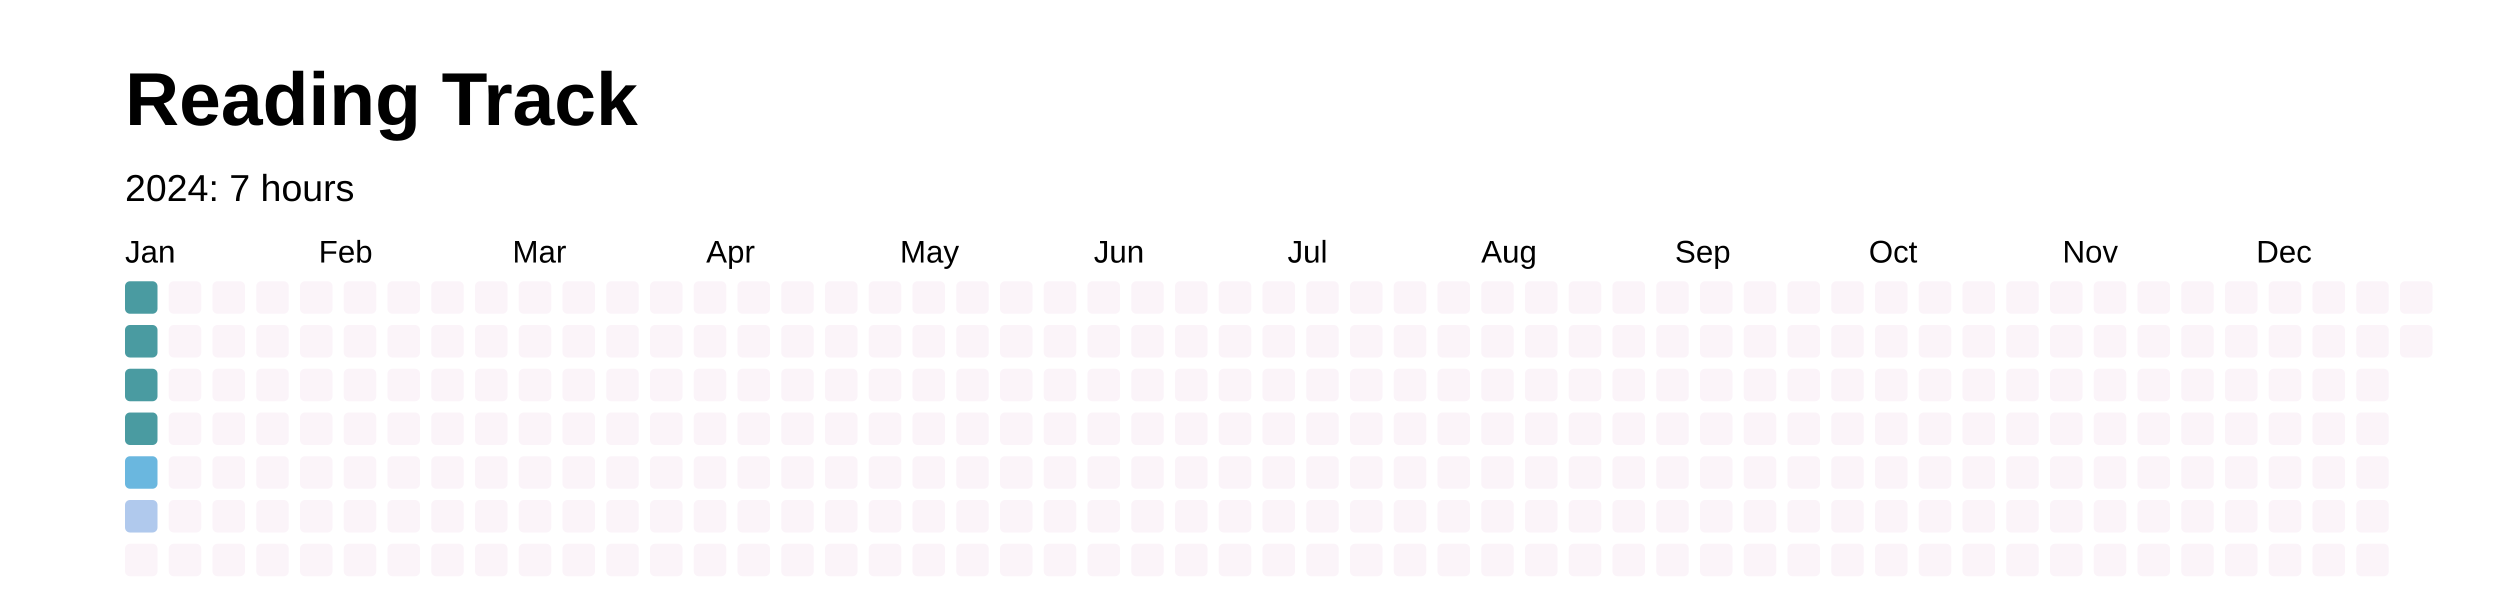
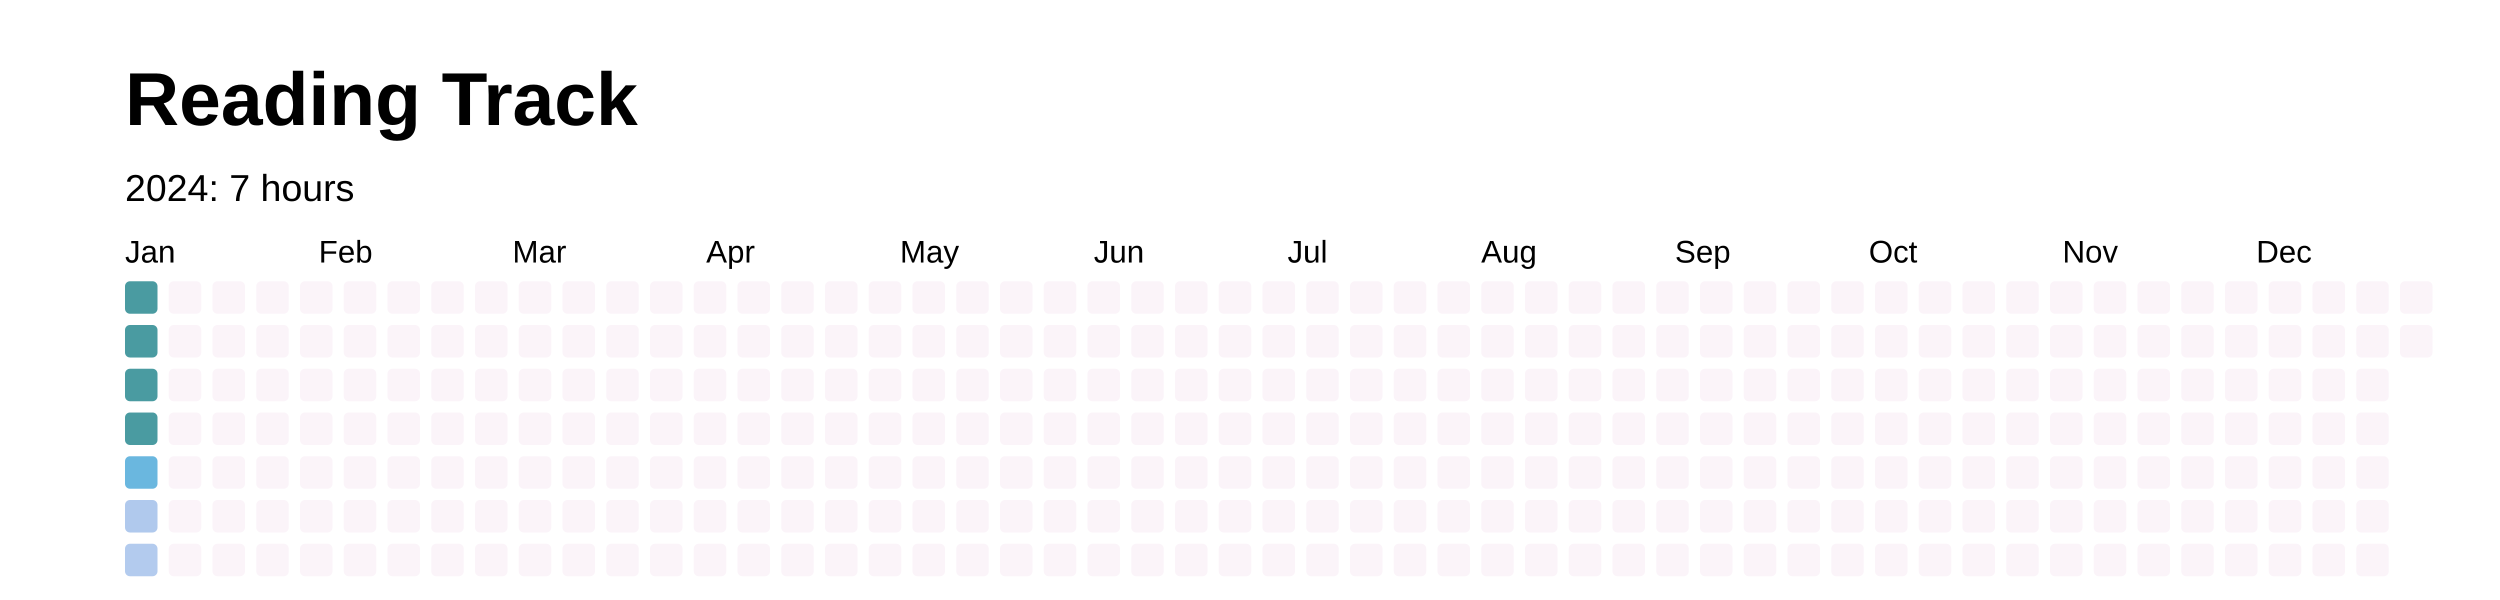
<svg xmlns="http://www.w3.org/2000/svg" baseProfile="full" height="48mm" version="1.1" viewBox="0,0,200,48" width="200mm">
  <defs />
  <rect fill="#FFFFFF" height="48" width="200" x="0" y="0" />
  <text fill="#000000" style="font-size:6px; font-family:Arial; font-weight:bold;" x="10" y="10">Reading Track</text>
  <text dominant-baseline="hanging" fill="#000000" style="font-size:3.0px; font-family:Arial;" x="10" y="14">2024: 7 hours</text>
  <text fill="#000000" style="font-size:2.5px; font-family:Arial" x="10.0" y="21.0">Jan</text>
  <text fill="#000000" style="font-size:2.5px; font-family:Arial" x="25.5" y="21.0">Feb</text>
  <text fill="#000000" style="font-size:2.5px; font-family:Arial" x="41.0" y="21.0">Mar</text>
  <text fill="#000000" style="font-size:2.5px; font-family:Arial" x="56.5" y="21.0">Apr</text>
  <text fill="#000000" style="font-size:2.5px; font-family:Arial" x="72.0" y="21.0">May</text>
  <text fill="#000000" style="font-size:2.5px; font-family:Arial" x="87.5" y="21.0">Jun</text>
  <text fill="#000000" style="font-size:2.5px; font-family:Arial" x="103.0" y="21.0">Jul</text>
  <text fill="#000000" style="font-size:2.5px; font-family:Arial" x="118.5" y="21.0">Aug</text>
  <text fill="#000000" style="font-size:2.5px; font-family:Arial" x="134.0" y="21.0">Sep</text>
  <text fill="#000000" style="font-size:2.5px; font-family:Arial" x="149.5" y="21.0">Oct</text>
  <text fill="#000000" style="font-size:2.5px; font-family:Arial" x="165.0" y="21.0">Nov</text>
  <text fill="#000000" style="font-size:2.5px; font-family:Arial" x="180.5" y="21.0">Dec</text>
  <rect fill="#4a9ba1" height="2.6" rx="0.4" ry="0.4" width="2.6" x="10.0" y="22.5" />
  <rect fill="#4a9ba1" height="2.6" rx="0.4" ry="0.4" width="2.6" x="10.0" y="26.0" />
  <rect fill="#4a9ba1" height="2.6" rx="0.4" ry="0.4" width="2.6" x="10.0" y="29.5" />
  <rect fill="#4a9ba1" height="2.6" rx="0.4" ry="0.4" width="2.6" x="10.0" y="33.0" />
  <rect fill="#6ab7df" height="2.6" rx="0.4" ry="0.4" width="2.6" x="10.0" y="36.5" />
  <rect fill="#b0c9ed" height="2.6" rx="0.4" ry="0.4" width="2.6" x="10.0" y="40.0" />
-   <rect fill="#FBF4F9" height="2.6" rx="0.4" ry="0.4" width="2.6" x="10.0" y="43.5" />
+   <rect fill="#b3cbee" height="2.6" rx="0.4" ry="0.4" width="2.6" x="10.0" y="43.5" />
  <rect fill="#FBF4F9" height="2.6" rx="0.4" ry="0.4" width="2.6" x="13.5" y="22.5" />
  <rect fill="#FBF4F9" height="2.6" rx="0.4" ry="0.4" width="2.6" x="13.5" y="26.0" />
  <rect fill="#FBF4F9" height="2.6" rx="0.4" ry="0.4" width="2.6" x="13.5" y="29.5" />
  <rect fill="#FBF4F9" height="2.6" rx="0.4" ry="0.4" width="2.6" x="13.5" y="33.0" />
  <rect fill="#FBF4F9" height="2.6" rx="0.4" ry="0.4" width="2.6" x="13.5" y="36.5" />
  <rect fill="#FBF4F9" height="2.6" rx="0.4" ry="0.4" width="2.6" x="13.5" y="40.0" />
  <rect fill="#FBF4F9" height="2.6" rx="0.4" ry="0.4" width="2.6" x="13.5" y="43.5" />
  <rect fill="#FBF4F9" height="2.6" rx="0.4" ry="0.4" width="2.6" x="17.0" y="22.5" />
  <rect fill="#FBF4F9" height="2.6" rx="0.4" ry="0.4" width="2.6" x="17.0" y="26.0" />
  <rect fill="#FBF4F9" height="2.6" rx="0.4" ry="0.4" width="2.6" x="17.0" y="29.5" />
  <rect fill="#FBF4F9" height="2.6" rx="0.4" ry="0.4" width="2.6" x="17.0" y="33.0" />
  <rect fill="#FBF4F9" height="2.6" rx="0.4" ry="0.4" width="2.6" x="17.0" y="36.5" />
  <rect fill="#FBF4F9" height="2.6" rx="0.4" ry="0.4" width="2.6" x="17.0" y="40.0" />
  <rect fill="#FBF4F9" height="2.6" rx="0.4" ry="0.4" width="2.6" x="17.0" y="43.5" />
  <rect fill="#FBF4F9" height="2.6" rx="0.4" ry="0.4" width="2.6" x="20.5" y="22.5" />
  <rect fill="#FBF4F9" height="2.6" rx="0.4" ry="0.4" width="2.6" x="20.5" y="26.0" />
  <rect fill="#FBF4F9" height="2.6" rx="0.4" ry="0.4" width="2.6" x="20.5" y="29.5" />
  <rect fill="#FBF4F9" height="2.6" rx="0.4" ry="0.4" width="2.6" x="20.5" y="33.0" />
  <rect fill="#FBF4F9" height="2.6" rx="0.4" ry="0.4" width="2.6" x="20.5" y="36.5" />
  <rect fill="#FBF4F9" height="2.6" rx="0.4" ry="0.4" width="2.6" x="20.5" y="40.0" />
  <rect fill="#FBF4F9" height="2.6" rx="0.4" ry="0.4" width="2.6" x="20.5" y="43.5" />
  <rect fill="#FBF4F9" height="2.6" rx="0.4" ry="0.4" width="2.6" x="24.0" y="22.5" />
  <rect fill="#FBF4F9" height="2.6" rx="0.4" ry="0.4" width="2.6" x="24.0" y="26.0" />
  <rect fill="#FBF4F9" height="2.6" rx="0.4" ry="0.4" width="2.6" x="24.0" y="29.5" />
  <rect fill="#FBF4F9" height="2.6" rx="0.4" ry="0.4" width="2.6" x="24.0" y="33.0" />
  <rect fill="#FBF4F9" height="2.6" rx="0.4" ry="0.4" width="2.6" x="24.0" y="36.5" />
  <rect fill="#FBF4F9" height="2.6" rx="0.4" ry="0.4" width="2.6" x="24.0" y="40.0" />
  <rect fill="#FBF4F9" height="2.6" rx="0.4" ry="0.4" width="2.6" x="24.0" y="43.5" />
  <rect fill="#FBF4F9" height="2.6" rx="0.4" ry="0.4" width="2.6" x="27.5" y="22.5" />
  <rect fill="#FBF4F9" height="2.6" rx="0.4" ry="0.4" width="2.6" x="27.5" y="26.0" />
  <rect fill="#FBF4F9" height="2.6" rx="0.4" ry="0.4" width="2.6" x="27.5" y="29.5" />
  <rect fill="#FBF4F9" height="2.6" rx="0.4" ry="0.4" width="2.6" x="27.5" y="33.0" />
  <rect fill="#FBF4F9" height="2.6" rx="0.4" ry="0.4" width="2.6" x="27.5" y="36.5" />
  <rect fill="#FBF4F9" height="2.6" rx="0.4" ry="0.4" width="2.6" x="27.5" y="40.0" />
  <rect fill="#FBF4F9" height="2.6" rx="0.4" ry="0.4" width="2.6" x="27.5" y="43.5" />
  <rect fill="#FBF4F9" height="2.6" rx="0.4" ry="0.4" width="2.6" x="31.0" y="22.5" />
  <rect fill="#FBF4F9" height="2.6" rx="0.4" ry="0.4" width="2.6" x="31.0" y="26.0" />
  <rect fill="#FBF4F9" height="2.6" rx="0.4" ry="0.4" width="2.6" x="31.0" y="29.5" />
  <rect fill="#FBF4F9" height="2.6" rx="0.4" ry="0.4" width="2.6" x="31.0" y="33.0" />
  <rect fill="#FBF4F9" height="2.6" rx="0.4" ry="0.4" width="2.6" x="31.0" y="36.5" />
  <rect fill="#FBF4F9" height="2.6" rx="0.4" ry="0.4" width="2.6" x="31.0" y="40.0" />
  <rect fill="#FBF4F9" height="2.6" rx="0.4" ry="0.4" width="2.6" x="31.0" y="43.5" />
  <rect fill="#FBF4F9" height="2.6" rx="0.4" ry="0.4" width="2.6" x="34.5" y="22.5" />
  <rect fill="#FBF4F9" height="2.6" rx="0.4" ry="0.4" width="2.6" x="34.5" y="26.0" />
  <rect fill="#FBF4F9" height="2.6" rx="0.4" ry="0.4" width="2.6" x="34.5" y="29.5" />
  <rect fill="#FBF4F9" height="2.6" rx="0.4" ry="0.4" width="2.6" x="34.5" y="33.0" />
  <rect fill="#FBF4F9" height="2.6" rx="0.4" ry="0.4" width="2.6" x="34.5" y="36.5" />
  <rect fill="#FBF4F9" height="2.6" rx="0.4" ry="0.4" width="2.6" x="34.5" y="40.0" />
  <rect fill="#FBF4F9" height="2.6" rx="0.4" ry="0.4" width="2.6" x="34.5" y="43.5" />
  <rect fill="#FBF4F9" height="2.6" rx="0.4" ry="0.4" width="2.6" x="38.0" y="22.5" />
  <rect fill="#FBF4F9" height="2.6" rx="0.4" ry="0.4" width="2.6" x="38.0" y="26.0" />
  <rect fill="#FBF4F9" height="2.6" rx="0.4" ry="0.4" width="2.6" x="38.0" y="29.5" />
  <rect fill="#FBF4F9" height="2.6" rx="0.4" ry="0.4" width="2.6" x="38.0" y="33.0" />
  <rect fill="#FBF4F9" height="2.6" rx="0.4" ry="0.4" width="2.6" x="38.0" y="36.5" />
  <rect fill="#FBF4F9" height="2.6" rx="0.4" ry="0.4" width="2.6" x="38.0" y="40.0" />
  <rect fill="#FBF4F9" height="2.6" rx="0.4" ry="0.4" width="2.6" x="38.0" y="43.5" />
  <rect fill="#FBF4F9" height="2.6" rx="0.4" ry="0.4" width="2.6" x="41.5" y="22.5" />
  <rect fill="#FBF4F9" height="2.6" rx="0.4" ry="0.4" width="2.6" x="41.5" y="26.0" />
  <rect fill="#FBF4F9" height="2.6" rx="0.4" ry="0.4" width="2.6" x="41.5" y="29.5" />
  <rect fill="#FBF4F9" height="2.6" rx="0.4" ry="0.4" width="2.6" x="41.5" y="33.0" />
  <rect fill="#FBF4F9" height="2.6" rx="0.4" ry="0.4" width="2.6" x="41.5" y="36.5" />
  <rect fill="#FBF4F9" height="2.6" rx="0.4" ry="0.4" width="2.6" x="41.5" y="40.0" />
  <rect fill="#FBF4F9" height="2.6" rx="0.4" ry="0.4" width="2.6" x="41.5" y="43.5" />
  <rect fill="#FBF4F9" height="2.6" rx="0.4" ry="0.4" width="2.6" x="45.0" y="22.5" />
  <rect fill="#FBF4F9" height="2.6" rx="0.4" ry="0.4" width="2.6" x="45.0" y="26.0" />
  <rect fill="#FBF4F9" height="2.6" rx="0.4" ry="0.4" width="2.6" x="45.0" y="29.5" />
  <rect fill="#FBF4F9" height="2.6" rx="0.4" ry="0.4" width="2.6" x="45.0" y="33.0" />
  <rect fill="#FBF4F9" height="2.6" rx="0.4" ry="0.4" width="2.6" x="45.0" y="36.5" />
  <rect fill="#FBF4F9" height="2.6" rx="0.4" ry="0.4" width="2.6" x="45.0" y="40.0" />
  <rect fill="#FBF4F9" height="2.6" rx="0.4" ry="0.4" width="2.6" x="45.0" y="43.5" />
  <rect fill="#FBF4F9" height="2.6" rx="0.4" ry="0.4" width="2.6" x="48.5" y="22.5" />
  <rect fill="#FBF4F9" height="2.6" rx="0.4" ry="0.4" width="2.6" x="48.5" y="26.0" />
  <rect fill="#FBF4F9" height="2.6" rx="0.4" ry="0.4" width="2.6" x="48.5" y="29.5" />
  <rect fill="#FBF4F9" height="2.6" rx="0.4" ry="0.4" width="2.6" x="48.5" y="33.0" />
  <rect fill="#FBF4F9" height="2.6" rx="0.4" ry="0.4" width="2.6" x="48.5" y="36.5" />
  <rect fill="#FBF4F9" height="2.6" rx="0.4" ry="0.4" width="2.6" x="48.5" y="40.0" />
  <rect fill="#FBF4F9" height="2.6" rx="0.4" ry="0.4" width="2.6" x="48.5" y="43.5" />
  <rect fill="#FBF4F9" height="2.6" rx="0.4" ry="0.4" width="2.6" x="52.0" y="22.5" />
  <rect fill="#FBF4F9" height="2.6" rx="0.4" ry="0.4" width="2.6" x="52.0" y="26.0" />
  <rect fill="#FBF4F9" height="2.6" rx="0.4" ry="0.4" width="2.6" x="52.0" y="29.5" />
  <rect fill="#FBF4F9" height="2.6" rx="0.4" ry="0.4" width="2.6" x="52.0" y="33.0" />
  <rect fill="#FBF4F9" height="2.6" rx="0.4" ry="0.4" width="2.6" x="52.0" y="36.5" />
  <rect fill="#FBF4F9" height="2.6" rx="0.4" ry="0.4" width="2.6" x="52.0" y="40.0" />
  <rect fill="#FBF4F9" height="2.6" rx="0.4" ry="0.4" width="2.6" x="52.0" y="43.5" />
  <rect fill="#FBF4F9" height="2.6" rx="0.4" ry="0.4" width="2.6" x="55.5" y="22.5" />
  <rect fill="#FBF4F9" height="2.6" rx="0.4" ry="0.4" width="2.6" x="55.5" y="26.0" />
  <rect fill="#FBF4F9" height="2.6" rx="0.4" ry="0.4" width="2.6" x="55.5" y="29.5" />
  <rect fill="#FBF4F9" height="2.6" rx="0.4" ry="0.4" width="2.6" x="55.5" y="33.0" />
  <rect fill="#FBF4F9" height="2.6" rx="0.4" ry="0.4" width="2.6" x="55.5" y="36.5" />
  <rect fill="#FBF4F9" height="2.6" rx="0.4" ry="0.4" width="2.6" x="55.5" y="40.0" />
  <rect fill="#FBF4F9" height="2.6" rx="0.4" ry="0.4" width="2.6" x="55.5" y="43.5" />
  <rect fill="#FBF4F9" height="2.6" rx="0.4" ry="0.4" width="2.6" x="59.0" y="22.5" />
  <rect fill="#FBF4F9" height="2.6" rx="0.4" ry="0.4" width="2.6" x="59.0" y="26.0" />
  <rect fill="#FBF4F9" height="2.6" rx="0.4" ry="0.4" width="2.6" x="59.0" y="29.5" />
  <rect fill="#FBF4F9" height="2.6" rx="0.4" ry="0.4" width="2.6" x="59.0" y="33.0" />
  <rect fill="#FBF4F9" height="2.6" rx="0.4" ry="0.4" width="2.6" x="59.0" y="36.5" />
  <rect fill="#FBF4F9" height="2.6" rx="0.4" ry="0.4" width="2.6" x="59.0" y="40.0" />
  <rect fill="#FBF4F9" height="2.6" rx="0.4" ry="0.4" width="2.6" x="59.0" y="43.5" />
  <rect fill="#FBF4F9" height="2.6" rx="0.4" ry="0.4" width="2.6" x="62.5" y="22.5" />
  <rect fill="#FBF4F9" height="2.6" rx="0.4" ry="0.4" width="2.6" x="62.5" y="26.0" />
  <rect fill="#FBF4F9" height="2.6" rx="0.4" ry="0.4" width="2.6" x="62.5" y="29.5" />
  <rect fill="#FBF4F9" height="2.6" rx="0.4" ry="0.4" width="2.6" x="62.5" y="33.0" />
  <rect fill="#FBF4F9" height="2.6" rx="0.4" ry="0.4" width="2.6" x="62.5" y="36.5" />
  <rect fill="#FBF4F9" height="2.6" rx="0.4" ry="0.4" width="2.6" x="62.5" y="40.0" />
  <rect fill="#FBF4F9" height="2.6" rx="0.4" ry="0.4" width="2.6" x="62.5" y="43.5" />
  <rect fill="#FBF4F9" height="2.6" rx="0.4" ry="0.4" width="2.6" x="66.0" y="22.5" />
  <rect fill="#FBF4F9" height="2.6" rx="0.4" ry="0.4" width="2.6" x="66.0" y="26.0" />
  <rect fill="#FBF4F9" height="2.6" rx="0.4" ry="0.4" width="2.6" x="66.0" y="29.5" />
  <rect fill="#FBF4F9" height="2.6" rx="0.4" ry="0.4" width="2.6" x="66.0" y="33.0" />
  <rect fill="#FBF4F9" height="2.6" rx="0.4" ry="0.4" width="2.6" x="66.0" y="36.5" />
  <rect fill="#FBF4F9" height="2.6" rx="0.4" ry="0.4" width="2.6" x="66.0" y="40.0" />
  <rect fill="#FBF4F9" height="2.6" rx="0.4" ry="0.4" width="2.6" x="66.0" y="43.5" />
  <rect fill="#FBF4F9" height="2.6" rx="0.4" ry="0.4" width="2.6" x="69.5" y="22.5" />
  <rect fill="#FBF4F9" height="2.6" rx="0.4" ry="0.4" width="2.6" x="69.5" y="26.0" />
  <rect fill="#FBF4F9" height="2.6" rx="0.4" ry="0.4" width="2.6" x="69.5" y="29.5" />
  <rect fill="#FBF4F9" height="2.6" rx="0.4" ry="0.4" width="2.6" x="69.5" y="33.0" />
  <rect fill="#FBF4F9" height="2.6" rx="0.4" ry="0.4" width="2.6" x="69.5" y="36.5" />
  <rect fill="#FBF4F9" height="2.6" rx="0.4" ry="0.4" width="2.6" x="69.5" y="40.0" />
  <rect fill="#FBF4F9" height="2.6" rx="0.4" ry="0.4" width="2.6" x="69.5" y="43.5" />
  <rect fill="#FBF4F9" height="2.6" rx="0.4" ry="0.4" width="2.6" x="73.0" y="22.5" />
  <rect fill="#FBF4F9" height="2.6" rx="0.4" ry="0.4" width="2.6" x="73.0" y="26.0" />
  <rect fill="#FBF4F9" height="2.6" rx="0.4" ry="0.4" width="2.6" x="73.0" y="29.5" />
  <rect fill="#FBF4F9" height="2.6" rx="0.4" ry="0.4" width="2.6" x="73.0" y="33.0" />
  <rect fill="#FBF4F9" height="2.6" rx="0.4" ry="0.4" width="2.6" x="73.0" y="36.5" />
  <rect fill="#FBF4F9" height="2.6" rx="0.4" ry="0.4" width="2.6" x="73.0" y="40.0" />
  <rect fill="#FBF4F9" height="2.6" rx="0.4" ry="0.4" width="2.6" x="73.0" y="43.5" />
  <rect fill="#FBF4F9" height="2.6" rx="0.4" ry="0.4" width="2.6" x="76.5" y="22.5" />
  <rect fill="#FBF4F9" height="2.6" rx="0.4" ry="0.4" width="2.6" x="76.5" y="26.0" />
  <rect fill="#FBF4F9" height="2.6" rx="0.4" ry="0.4" width="2.6" x="76.5" y="29.5" />
  <rect fill="#FBF4F9" height="2.6" rx="0.4" ry="0.4" width="2.6" x="76.5" y="33.0" />
  <rect fill="#FBF4F9" height="2.6" rx="0.4" ry="0.4" width="2.6" x="76.5" y="36.5" />
  <rect fill="#FBF4F9" height="2.6" rx="0.4" ry="0.4" width="2.6" x="76.5" y="40.0" />
  <rect fill="#FBF4F9" height="2.6" rx="0.4" ry="0.4" width="2.6" x="76.5" y="43.5" />
  <rect fill="#FBF4F9" height="2.6" rx="0.4" ry="0.4" width="2.6" x="80.0" y="22.5" />
  <rect fill="#FBF4F9" height="2.6" rx="0.4" ry="0.4" width="2.6" x="80.0" y="26.0" />
  <rect fill="#FBF4F9" height="2.6" rx="0.4" ry="0.4" width="2.6" x="80.0" y="29.5" />
  <rect fill="#FBF4F9" height="2.6" rx="0.4" ry="0.4" width="2.6" x="80.0" y="33.0" />
  <rect fill="#FBF4F9" height="2.6" rx="0.4" ry="0.4" width="2.6" x="80.0" y="36.5" />
  <rect fill="#FBF4F9" height="2.6" rx="0.4" ry="0.4" width="2.6" x="80.0" y="40.0" />
  <rect fill="#FBF4F9" height="2.6" rx="0.4" ry="0.4" width="2.6" x="80.0" y="43.5" />
  <rect fill="#FBF4F9" height="2.6" rx="0.4" ry="0.4" width="2.6" x="83.5" y="22.5" />
  <rect fill="#FBF4F9" height="2.6" rx="0.4" ry="0.4" width="2.6" x="83.5" y="26.0" />
  <rect fill="#FBF4F9" height="2.6" rx="0.4" ry="0.4" width="2.6" x="83.5" y="29.5" />
  <rect fill="#FBF4F9" height="2.6" rx="0.4" ry="0.4" width="2.6" x="83.5" y="33.0" />
  <rect fill="#FBF4F9" height="2.6" rx="0.4" ry="0.4" width="2.6" x="83.5" y="36.5" />
  <rect fill="#FBF4F9" height="2.6" rx="0.4" ry="0.4" width="2.6" x="83.5" y="40.0" />
  <rect fill="#FBF4F9" height="2.6" rx="0.4" ry="0.4" width="2.6" x="83.5" y="43.5" />
  <rect fill="#FBF4F9" height="2.6" rx="0.4" ry="0.4" width="2.6" x="87.0" y="22.5" />
  <rect fill="#FBF4F9" height="2.6" rx="0.4" ry="0.4" width="2.6" x="87.0" y="26.0" />
  <rect fill="#FBF4F9" height="2.6" rx="0.4" ry="0.4" width="2.6" x="87.0" y="29.5" />
  <rect fill="#FBF4F9" height="2.6" rx="0.4" ry="0.4" width="2.6" x="87.0" y="33.0" />
  <rect fill="#FBF4F9" height="2.6" rx="0.4" ry="0.4" width="2.6" x="87.0" y="36.5" />
  <rect fill="#FBF4F9" height="2.6" rx="0.4" ry="0.4" width="2.6" x="87.0" y="40.0" />
  <rect fill="#FBF4F9" height="2.6" rx="0.4" ry="0.4" width="2.6" x="87.0" y="43.5" />
  <rect fill="#FBF4F9" height="2.6" rx="0.4" ry="0.4" width="2.6" x="90.5" y="22.5" />
  <rect fill="#FBF4F9" height="2.6" rx="0.4" ry="0.4" width="2.6" x="90.5" y="26.0" />
  <rect fill="#FBF4F9" height="2.6" rx="0.4" ry="0.4" width="2.6" x="90.5" y="29.5" />
  <rect fill="#FBF4F9" height="2.6" rx="0.4" ry="0.4" width="2.6" x="90.5" y="33.0" />
  <rect fill="#FBF4F9" height="2.6" rx="0.4" ry="0.4" width="2.6" x="90.5" y="36.5" />
  <rect fill="#FBF4F9" height="2.6" rx="0.4" ry="0.4" width="2.6" x="90.5" y="40.0" />
  <rect fill="#FBF4F9" height="2.6" rx="0.4" ry="0.4" width="2.6" x="90.5" y="43.5" />
  <rect fill="#FBF4F9" height="2.6" rx="0.4" ry="0.4" width="2.6" x="94.0" y="22.5" />
  <rect fill="#FBF4F9" height="2.6" rx="0.4" ry="0.4" width="2.6" x="94.0" y="26.0" />
  <rect fill="#FBF4F9" height="2.6" rx="0.4" ry="0.4" width="2.6" x="94.0" y="29.5" />
  <rect fill="#FBF4F9" height="2.6" rx="0.4" ry="0.4" width="2.6" x="94.0" y="33.0" />
  <rect fill="#FBF4F9" height="2.6" rx="0.4" ry="0.4" width="2.6" x="94.0" y="36.5" />
  <rect fill="#FBF4F9" height="2.6" rx="0.4" ry="0.4" width="2.6" x="94.0" y="40.0" />
  <rect fill="#FBF4F9" height="2.6" rx="0.4" ry="0.4" width="2.6" x="94.0" y="43.5" />
  <rect fill="#FBF4F9" height="2.6" rx="0.4" ry="0.4" width="2.6" x="97.5" y="22.5" />
  <rect fill="#FBF4F9" height="2.6" rx="0.4" ry="0.4" width="2.6" x="97.5" y="26.0" />
  <rect fill="#FBF4F9" height="2.6" rx="0.4" ry="0.4" width="2.6" x="97.5" y="29.5" />
  <rect fill="#FBF4F9" height="2.6" rx="0.4" ry="0.4" width="2.6" x="97.5" y="33.0" />
  <rect fill="#FBF4F9" height="2.6" rx="0.4" ry="0.4" width="2.6" x="97.5" y="36.5" />
  <rect fill="#FBF4F9" height="2.6" rx="0.4" ry="0.4" width="2.6" x="97.5" y="40.0" />
  <rect fill="#FBF4F9" height="2.6" rx="0.4" ry="0.4" width="2.6" x="97.5" y="43.5" />
  <rect fill="#FBF4F9" height="2.6" rx="0.4" ry="0.4" width="2.6" x="101.0" y="22.5" />
  <rect fill="#FBF4F9" height="2.6" rx="0.4" ry="0.4" width="2.6" x="101.0" y="26.0" />
  <rect fill="#FBF4F9" height="2.6" rx="0.4" ry="0.4" width="2.6" x="101.0" y="29.5" />
  <rect fill="#FBF4F9" height="2.6" rx="0.4" ry="0.4" width="2.6" x="101.0" y="33.0" />
  <rect fill="#FBF4F9" height="2.6" rx="0.4" ry="0.4" width="2.6" x="101.0" y="36.5" />
  <rect fill="#FBF4F9" height="2.6" rx="0.4" ry="0.4" width="2.6" x="101.0" y="40.0" />
  <rect fill="#FBF4F9" height="2.6" rx="0.4" ry="0.4" width="2.6" x="101.0" y="43.5" />
  <rect fill="#FBF4F9" height="2.6" rx="0.4" ry="0.4" width="2.6" x="104.5" y="22.5" />
  <rect fill="#FBF4F9" height="2.6" rx="0.4" ry="0.4" width="2.6" x="104.5" y="26.0" />
  <rect fill="#FBF4F9" height="2.6" rx="0.4" ry="0.4" width="2.6" x="104.5" y="29.5" />
  <rect fill="#FBF4F9" height="2.6" rx="0.4" ry="0.4" width="2.6" x="104.5" y="33.0" />
  <rect fill="#FBF4F9" height="2.6" rx="0.4" ry="0.4" width="2.6" x="104.5" y="36.5" />
  <rect fill="#FBF4F9" height="2.6" rx="0.4" ry="0.4" width="2.6" x="104.5" y="40.0" />
  <rect fill="#FBF4F9" height="2.6" rx="0.4" ry="0.4" width="2.6" x="104.5" y="43.5" />
  <rect fill="#FBF4F9" height="2.6" rx="0.4" ry="0.4" width="2.6" x="108.0" y="22.5" />
  <rect fill="#FBF4F9" height="2.6" rx="0.4" ry="0.4" width="2.6" x="108.0" y="26.0" />
  <rect fill="#FBF4F9" height="2.6" rx="0.4" ry="0.4" width="2.6" x="108.0" y="29.5" />
  <rect fill="#FBF4F9" height="2.6" rx="0.4" ry="0.4" width="2.6" x="108.0" y="33.0" />
  <rect fill="#FBF4F9" height="2.6" rx="0.4" ry="0.4" width="2.6" x="108.0" y="36.5" />
  <rect fill="#FBF4F9" height="2.6" rx="0.4" ry="0.4" width="2.6" x="108.0" y="40.0" />
  <rect fill="#FBF4F9" height="2.6" rx="0.4" ry="0.4" width="2.6" x="108.0" y="43.5" />
  <rect fill="#FBF4F9" height="2.6" rx="0.4" ry="0.4" width="2.6" x="111.5" y="22.5" />
  <rect fill="#FBF4F9" height="2.6" rx="0.4" ry="0.4" width="2.6" x="111.5" y="26.0" />
  <rect fill="#FBF4F9" height="2.6" rx="0.4" ry="0.4" width="2.6" x="111.5" y="29.5" />
  <rect fill="#FBF4F9" height="2.6" rx="0.4" ry="0.4" width="2.6" x="111.5" y="33.0" />
  <rect fill="#FBF4F9" height="2.6" rx="0.4" ry="0.4" width="2.6" x="111.5" y="36.5" />
  <rect fill="#FBF4F9" height="2.6" rx="0.4" ry="0.4" width="2.6" x="111.5" y="40.0" />
  <rect fill="#FBF4F9" height="2.6" rx="0.4" ry="0.4" width="2.6" x="111.5" y="43.5" />
  <rect fill="#FBF4F9" height="2.6" rx="0.4" ry="0.4" width="2.6" x="115.0" y="22.5" />
  <rect fill="#FBF4F9" height="2.6" rx="0.4" ry="0.4" width="2.6" x="115.0" y="26.0" />
  <rect fill="#FBF4F9" height="2.6" rx="0.4" ry="0.4" width="2.6" x="115.0" y="29.5" />
  <rect fill="#FBF4F9" height="2.6" rx="0.4" ry="0.4" width="2.6" x="115.0" y="33.0" />
  <rect fill="#FBF4F9" height="2.6" rx="0.4" ry="0.4" width="2.6" x="115.0" y="36.5" />
  <rect fill="#FBF4F9" height="2.6" rx="0.4" ry="0.4" width="2.6" x="115.0" y="40.0" />
  <rect fill="#FBF4F9" height="2.6" rx="0.4" ry="0.4" width="2.6" x="115.0" y="43.5" />
  <rect fill="#FBF4F9" height="2.6" rx="0.4" ry="0.4" width="2.6" x="118.5" y="22.5" />
  <rect fill="#FBF4F9" height="2.6" rx="0.4" ry="0.4" width="2.6" x="118.5" y="26.0" />
  <rect fill="#FBF4F9" height="2.6" rx="0.4" ry="0.4" width="2.6" x="118.5" y="29.5" />
  <rect fill="#FBF4F9" height="2.6" rx="0.4" ry="0.4" width="2.6" x="118.5" y="33.0" />
  <rect fill="#FBF4F9" height="2.6" rx="0.4" ry="0.4" width="2.6" x="118.5" y="36.5" />
  <rect fill="#FBF4F9" height="2.6" rx="0.4" ry="0.4" width="2.6" x="118.5" y="40.0" />
  <rect fill="#FBF4F9" height="2.6" rx="0.4" ry="0.4" width="2.6" x="118.5" y="43.5" />
  <rect fill="#FBF4F9" height="2.6" rx="0.4" ry="0.4" width="2.6" x="122.0" y="22.5" />
  <rect fill="#FBF4F9" height="2.6" rx="0.4" ry="0.4" width="2.6" x="122.0" y="26.0" />
  <rect fill="#FBF4F9" height="2.6" rx="0.4" ry="0.4" width="2.6" x="122.0" y="29.5" />
  <rect fill="#FBF4F9" height="2.6" rx="0.4" ry="0.4" width="2.6" x="122.0" y="33.0" />
  <rect fill="#FBF4F9" height="2.6" rx="0.4" ry="0.4" width="2.6" x="122.0" y="36.5" />
  <rect fill="#FBF4F9" height="2.6" rx="0.4" ry="0.4" width="2.6" x="122.0" y="40.0" />
  <rect fill="#FBF4F9" height="2.6" rx="0.4" ry="0.4" width="2.6" x="122.0" y="43.5" />
  <rect fill="#FBF4F9" height="2.6" rx="0.4" ry="0.4" width="2.6" x="125.5" y="22.5" />
  <rect fill="#FBF4F9" height="2.6" rx="0.4" ry="0.4" width="2.6" x="125.5" y="26.0" />
  <rect fill="#FBF4F9" height="2.6" rx="0.4" ry="0.4" width="2.6" x="125.5" y="29.5" />
  <rect fill="#FBF4F9" height="2.6" rx="0.4" ry="0.4" width="2.6" x="125.5" y="33.0" />
  <rect fill="#FBF4F9" height="2.6" rx="0.4" ry="0.4" width="2.6" x="125.5" y="36.5" />
  <rect fill="#FBF4F9" height="2.6" rx="0.4" ry="0.4" width="2.6" x="125.5" y="40.0" />
  <rect fill="#FBF4F9" height="2.6" rx="0.4" ry="0.4" width="2.6" x="125.5" y="43.5" />
  <rect fill="#FBF4F9" height="2.6" rx="0.4" ry="0.4" width="2.6" x="129.0" y="22.5" />
  <rect fill="#FBF4F9" height="2.6" rx="0.4" ry="0.4" width="2.6" x="129.0" y="26.0" />
  <rect fill="#FBF4F9" height="2.6" rx="0.4" ry="0.4" width="2.6" x="129.0" y="29.5" />
  <rect fill="#FBF4F9" height="2.6" rx="0.4" ry="0.4" width="2.6" x="129.0" y="33.0" />
  <rect fill="#FBF4F9" height="2.6" rx="0.4" ry="0.4" width="2.6" x="129.0" y="36.5" />
  <rect fill="#FBF4F9" height="2.6" rx="0.4" ry="0.4" width="2.6" x="129.0" y="40.0" />
  <rect fill="#FBF4F9" height="2.6" rx="0.4" ry="0.4" width="2.6" x="129.0" y="43.5" />
  <rect fill="#FBF4F9" height="2.6" rx="0.4" ry="0.4" width="2.6" x="132.5" y="22.5" />
  <rect fill="#FBF4F9" height="2.6" rx="0.4" ry="0.4" width="2.6" x="132.5" y="26.0" />
  <rect fill="#FBF4F9" height="2.6" rx="0.4" ry="0.4" width="2.6" x="132.5" y="29.5" />
  <rect fill="#FBF4F9" height="2.6" rx="0.4" ry="0.4" width="2.6" x="132.5" y="33.0" />
  <rect fill="#FBF4F9" height="2.6" rx="0.4" ry="0.4" width="2.6" x="132.5" y="36.5" />
  <rect fill="#FBF4F9" height="2.6" rx="0.4" ry="0.4" width="2.6" x="132.5" y="40.0" />
  <rect fill="#FBF4F9" height="2.6" rx="0.4" ry="0.4" width="2.6" x="132.5" y="43.5" />
  <rect fill="#FBF4F9" height="2.6" rx="0.4" ry="0.4" width="2.6" x="136.0" y="22.5" />
  <rect fill="#FBF4F9" height="2.6" rx="0.4" ry="0.4" width="2.6" x="136.0" y="26.0" />
  <rect fill="#FBF4F9" height="2.6" rx="0.4" ry="0.4" width="2.6" x="136.0" y="29.5" />
  <rect fill="#FBF4F9" height="2.6" rx="0.4" ry="0.4" width="2.6" x="136.0" y="33.0" />
  <rect fill="#FBF4F9" height="2.6" rx="0.4" ry="0.4" width="2.6" x="136.0" y="36.5" />
  <rect fill="#FBF4F9" height="2.6" rx="0.4" ry="0.4" width="2.6" x="136.0" y="40.0" />
  <rect fill="#FBF4F9" height="2.6" rx="0.4" ry="0.4" width="2.6" x="136.0" y="43.5" />
  <rect fill="#FBF4F9" height="2.6" rx="0.4" ry="0.4" width="2.6" x="139.5" y="22.5" />
  <rect fill="#FBF4F9" height="2.6" rx="0.4" ry="0.4" width="2.6" x="139.5" y="26.0" />
  <rect fill="#FBF4F9" height="2.6" rx="0.4" ry="0.4" width="2.6" x="139.5" y="29.5" />
  <rect fill="#FBF4F9" height="2.6" rx="0.4" ry="0.4" width="2.6" x="139.5" y="33.0" />
  <rect fill="#FBF4F9" height="2.6" rx="0.4" ry="0.4" width="2.6" x="139.5" y="36.5" />
  <rect fill="#FBF4F9" height="2.6" rx="0.4" ry="0.4" width="2.6" x="139.5" y="40.0" />
  <rect fill="#FBF4F9" height="2.6" rx="0.4" ry="0.4" width="2.6" x="139.5" y="43.5" />
  <rect fill="#FBF4F9" height="2.6" rx="0.4" ry="0.4" width="2.6" x="143.0" y="22.5" />
  <rect fill="#FBF4F9" height="2.6" rx="0.4" ry="0.4" width="2.6" x="143.0" y="26.0" />
  <rect fill="#FBF4F9" height="2.6" rx="0.4" ry="0.4" width="2.6" x="143.0" y="29.5" />
  <rect fill="#FBF4F9" height="2.6" rx="0.4" ry="0.4" width="2.6" x="143.0" y="33.0" />
  <rect fill="#FBF4F9" height="2.6" rx="0.4" ry="0.4" width="2.6" x="143.0" y="36.5" />
  <rect fill="#FBF4F9" height="2.6" rx="0.4" ry="0.4" width="2.6" x="143.0" y="40.0" />
  <rect fill="#FBF4F9" height="2.6" rx="0.4" ry="0.4" width="2.6" x="143.0" y="43.5" />
  <rect fill="#FBF4F9" height="2.6" rx="0.4" ry="0.4" width="2.6" x="146.5" y="22.5" />
  <rect fill="#FBF4F9" height="2.6" rx="0.4" ry="0.4" width="2.6" x="146.5" y="26.0" />
  <rect fill="#FBF4F9" height="2.6" rx="0.4" ry="0.4" width="2.6" x="146.5" y="29.5" />
  <rect fill="#FBF4F9" height="2.6" rx="0.4" ry="0.4" width="2.6" x="146.5" y="33.0" />
  <rect fill="#FBF4F9" height="2.6" rx="0.4" ry="0.4" width="2.6" x="146.5" y="36.5" />
  <rect fill="#FBF4F9" height="2.6" rx="0.4" ry="0.4" width="2.6" x="146.5" y="40.0" />
  <rect fill="#FBF4F9" height="2.6" rx="0.4" ry="0.4" width="2.6" x="146.5" y="43.5" />
  <rect fill="#FBF4F9" height="2.6" rx="0.4" ry="0.4" width="2.6" x="150.0" y="22.5" />
  <rect fill="#FBF4F9" height="2.6" rx="0.4" ry="0.4" width="2.6" x="150.0" y="26.0" />
  <rect fill="#FBF4F9" height="2.6" rx="0.4" ry="0.4" width="2.6" x="150.0" y="29.5" />
  <rect fill="#FBF4F9" height="2.6" rx="0.4" ry="0.4" width="2.6" x="150.0" y="33.0" />
  <rect fill="#FBF4F9" height="2.6" rx="0.4" ry="0.4" width="2.6" x="150.0" y="36.5" />
  <rect fill="#FBF4F9" height="2.6" rx="0.4" ry="0.4" width="2.6" x="150.0" y="40.0" />
  <rect fill="#FBF4F9" height="2.6" rx="0.4" ry="0.4" width="2.6" x="150.0" y="43.5" />
  <rect fill="#FBF4F9" height="2.6" rx="0.4" ry="0.4" width="2.6" x="153.5" y="22.5" />
  <rect fill="#FBF4F9" height="2.6" rx="0.4" ry="0.4" width="2.6" x="153.5" y="26.0" />
  <rect fill="#FBF4F9" height="2.6" rx="0.4" ry="0.4" width="2.6" x="153.5" y="29.5" />
  <rect fill="#FBF4F9" height="2.6" rx="0.4" ry="0.4" width="2.6" x="153.5" y="33.0" />
  <rect fill="#FBF4F9" height="2.6" rx="0.4" ry="0.4" width="2.6" x="153.5" y="36.5" />
  <rect fill="#FBF4F9" height="2.6" rx="0.4" ry="0.4" width="2.6" x="153.5" y="40.0" />
  <rect fill="#FBF4F9" height="2.6" rx="0.4" ry="0.4" width="2.6" x="153.5" y="43.5" />
  <rect fill="#FBF4F9" height="2.6" rx="0.4" ry="0.4" width="2.6" x="157.0" y="22.5" />
  <rect fill="#FBF4F9" height="2.6" rx="0.4" ry="0.4" width="2.6" x="157.0" y="26.0" />
  <rect fill="#FBF4F9" height="2.6" rx="0.4" ry="0.4" width="2.6" x="157.0" y="29.5" />
  <rect fill="#FBF4F9" height="2.6" rx="0.4" ry="0.4" width="2.6" x="157.0" y="33.0" />
  <rect fill="#FBF4F9" height="2.6" rx="0.4" ry="0.4" width="2.6" x="157.0" y="36.5" />
  <rect fill="#FBF4F9" height="2.6" rx="0.4" ry="0.4" width="2.6" x="157.0" y="40.0" />
  <rect fill="#FBF4F9" height="2.6" rx="0.4" ry="0.4" width="2.6" x="157.0" y="43.5" />
  <rect fill="#FBF4F9" height="2.6" rx="0.4" ry="0.4" width="2.6" x="160.5" y="22.5" />
  <rect fill="#FBF4F9" height="2.6" rx="0.4" ry="0.4" width="2.6" x="160.5" y="26.0" />
  <rect fill="#FBF4F9" height="2.6" rx="0.4" ry="0.4" width="2.6" x="160.5" y="29.5" />
  <rect fill="#FBF4F9" height="2.6" rx="0.4" ry="0.4" width="2.6" x="160.5" y="33.0" />
  <rect fill="#FBF4F9" height="2.6" rx="0.4" ry="0.4" width="2.6" x="160.5" y="36.5" />
  <rect fill="#FBF4F9" height="2.6" rx="0.4" ry="0.4" width="2.6" x="160.5" y="40.0" />
  <rect fill="#FBF4F9" height="2.6" rx="0.4" ry="0.4" width="2.6" x="160.5" y="43.5" />
  <rect fill="#FBF4F9" height="2.6" rx="0.4" ry="0.4" width="2.6" x="164.0" y="22.5" />
  <rect fill="#FBF4F9" height="2.6" rx="0.4" ry="0.4" width="2.6" x="164.0" y="26.0" />
  <rect fill="#FBF4F9" height="2.6" rx="0.4" ry="0.4" width="2.6" x="164.0" y="29.5" />
  <rect fill="#FBF4F9" height="2.6" rx="0.4" ry="0.4" width="2.6" x="164.0" y="33.0" />
  <rect fill="#FBF4F9" height="2.6" rx="0.4" ry="0.4" width="2.6" x="164.0" y="36.5" />
  <rect fill="#FBF4F9" height="2.6" rx="0.4" ry="0.4" width="2.6" x="164.0" y="40.0" />
  <rect fill="#FBF4F9" height="2.6" rx="0.4" ry="0.4" width="2.6" x="164.0" y="43.5" />
  <rect fill="#FBF4F9" height="2.6" rx="0.4" ry="0.4" width="2.6" x="167.5" y="22.5" />
  <rect fill="#FBF4F9" height="2.6" rx="0.4" ry="0.4" width="2.6" x="167.5" y="26.0" />
  <rect fill="#FBF4F9" height="2.6" rx="0.4" ry="0.4" width="2.6" x="167.5" y="29.5" />
  <rect fill="#FBF4F9" height="2.6" rx="0.4" ry="0.4" width="2.6" x="167.5" y="33.0" />
  <rect fill="#FBF4F9" height="2.6" rx="0.4" ry="0.4" width="2.6" x="167.5" y="36.5" />
  <rect fill="#FBF4F9" height="2.6" rx="0.4" ry="0.4" width="2.6" x="167.5" y="40.0" />
  <rect fill="#FBF4F9" height="2.6" rx="0.4" ry="0.4" width="2.6" x="167.5" y="43.5" />
  <rect fill="#FBF4F9" height="2.6" rx="0.4" ry="0.4" width="2.6" x="171.0" y="22.5" />
  <rect fill="#FBF4F9" height="2.6" rx="0.4" ry="0.4" width="2.6" x="171.0" y="26.0" />
  <rect fill="#FBF4F9" height="2.6" rx="0.4" ry="0.4" width="2.6" x="171.0" y="29.5" />
  <rect fill="#FBF4F9" height="2.6" rx="0.4" ry="0.4" width="2.6" x="171.0" y="33.0" />
  <rect fill="#FBF4F9" height="2.6" rx="0.4" ry="0.4" width="2.6" x="171.0" y="36.5" />
  <rect fill="#FBF4F9" height="2.6" rx="0.4" ry="0.4" width="2.6" x="171.0" y="40.0" />
  <rect fill="#FBF4F9" height="2.6" rx="0.4" ry="0.4" width="2.6" x="171.0" y="43.5" />
  <rect fill="#FBF4F9" height="2.6" rx="0.4" ry="0.4" width="2.6" x="174.5" y="22.5" />
  <rect fill="#FBF4F9" height="2.6" rx="0.4" ry="0.4" width="2.6" x="174.5" y="26.0" />
  <rect fill="#FBF4F9" height="2.6" rx="0.4" ry="0.4" width="2.6" x="174.5" y="29.5" />
  <rect fill="#FBF4F9" height="2.6" rx="0.4" ry="0.4" width="2.6" x="174.5" y="33.0" />
  <rect fill="#FBF4F9" height="2.6" rx="0.4" ry="0.4" width="2.6" x="174.5" y="36.5" />
  <rect fill="#FBF4F9" height="2.6" rx="0.4" ry="0.4" width="2.6" x="174.5" y="40.0" />
  <rect fill="#FBF4F9" height="2.6" rx="0.4" ry="0.4" width="2.6" x="174.5" y="43.5" />
  <rect fill="#FBF4F9" height="2.6" rx="0.4" ry="0.4" width="2.6" x="178.0" y="22.5" />
  <rect fill="#FBF4F9" height="2.6" rx="0.4" ry="0.4" width="2.6" x="178.0" y="26.0" />
  <rect fill="#FBF4F9" height="2.6" rx="0.4" ry="0.4" width="2.6" x="178.0" y="29.5" />
  <rect fill="#FBF4F9" height="2.6" rx="0.4" ry="0.4" width="2.6" x="178.0" y="33.0" />
  <rect fill="#FBF4F9" height="2.6" rx="0.4" ry="0.4" width="2.6" x="178.0" y="36.5" />
  <rect fill="#FBF4F9" height="2.6" rx="0.4" ry="0.4" width="2.6" x="178.0" y="40.0" />
  <rect fill="#FBF4F9" height="2.6" rx="0.4" ry="0.4" width="2.6" x="178.0" y="43.5" />
  <rect fill="#FBF4F9" height="2.6" rx="0.4" ry="0.4" width="2.6" x="181.5" y="22.5" />
  <rect fill="#FBF4F9" height="2.6" rx="0.4" ry="0.4" width="2.6" x="181.5" y="26.0" />
  <rect fill="#FBF4F9" height="2.6" rx="0.4" ry="0.4" width="2.6" x="181.5" y="29.5" />
  <rect fill="#FBF4F9" height="2.6" rx="0.4" ry="0.4" width="2.6" x="181.5" y="33.0" />
  <rect fill="#FBF4F9" height="2.6" rx="0.4" ry="0.4" width="2.6" x="181.5" y="36.5" />
  <rect fill="#FBF4F9" height="2.6" rx="0.4" ry="0.4" width="2.6" x="181.5" y="40.0" />
  <rect fill="#FBF4F9" height="2.6" rx="0.4" ry="0.4" width="2.6" x="181.5" y="43.5" />
  <rect fill="#FBF4F9" height="2.6" rx="0.4" ry="0.4" width="2.6" x="185.0" y="22.5" />
  <rect fill="#FBF4F9" height="2.6" rx="0.4" ry="0.4" width="2.6" x="185.0" y="26.0" />
  <rect fill="#FBF4F9" height="2.6" rx="0.4" ry="0.4" width="2.6" x="185.0" y="29.5" />
  <rect fill="#FBF4F9" height="2.6" rx="0.4" ry="0.4" width="2.6" x="185.0" y="33.0" />
  <rect fill="#FBF4F9" height="2.6" rx="0.4" ry="0.4" width="2.6" x="185.0" y="36.5" />
  <rect fill="#FBF4F9" height="2.6" rx="0.4" ry="0.4" width="2.6" x="185.0" y="40.0" />
  <rect fill="#FBF4F9" height="2.6" rx="0.4" ry="0.4" width="2.6" x="185.0" y="43.5" />
  <rect fill="#FBF4F9" height="2.6" rx="0.4" ry="0.4" width="2.6" x="188.5" y="22.5" />
  <rect fill="#FBF4F9" height="2.6" rx="0.4" ry="0.4" width="2.6" x="188.5" y="26.0" />
  <rect fill="#FBF4F9" height="2.6" rx="0.4" ry="0.4" width="2.6" x="188.5" y="29.5" />
  <rect fill="#FBF4F9" height="2.6" rx="0.4" ry="0.4" width="2.6" x="188.5" y="33.0" />
  <rect fill="#FBF4F9" height="2.6" rx="0.4" ry="0.4" width="2.6" x="188.5" y="36.5" />
  <rect fill="#FBF4F9" height="2.6" rx="0.4" ry="0.4" width="2.6" x="188.5" y="40.0" />
  <rect fill="#FBF4F9" height="2.6" rx="0.4" ry="0.4" width="2.6" x="188.5" y="43.5" />
  <rect fill="#FBF4F9" height="2.6" rx="0.4" ry="0.4" width="2.6" x="192.0" y="22.5" />
  <rect fill="#FBF4F9" height="2.6" rx="0.4" ry="0.4" width="2.6" x="192.0" y="26.0" />
</svg>
